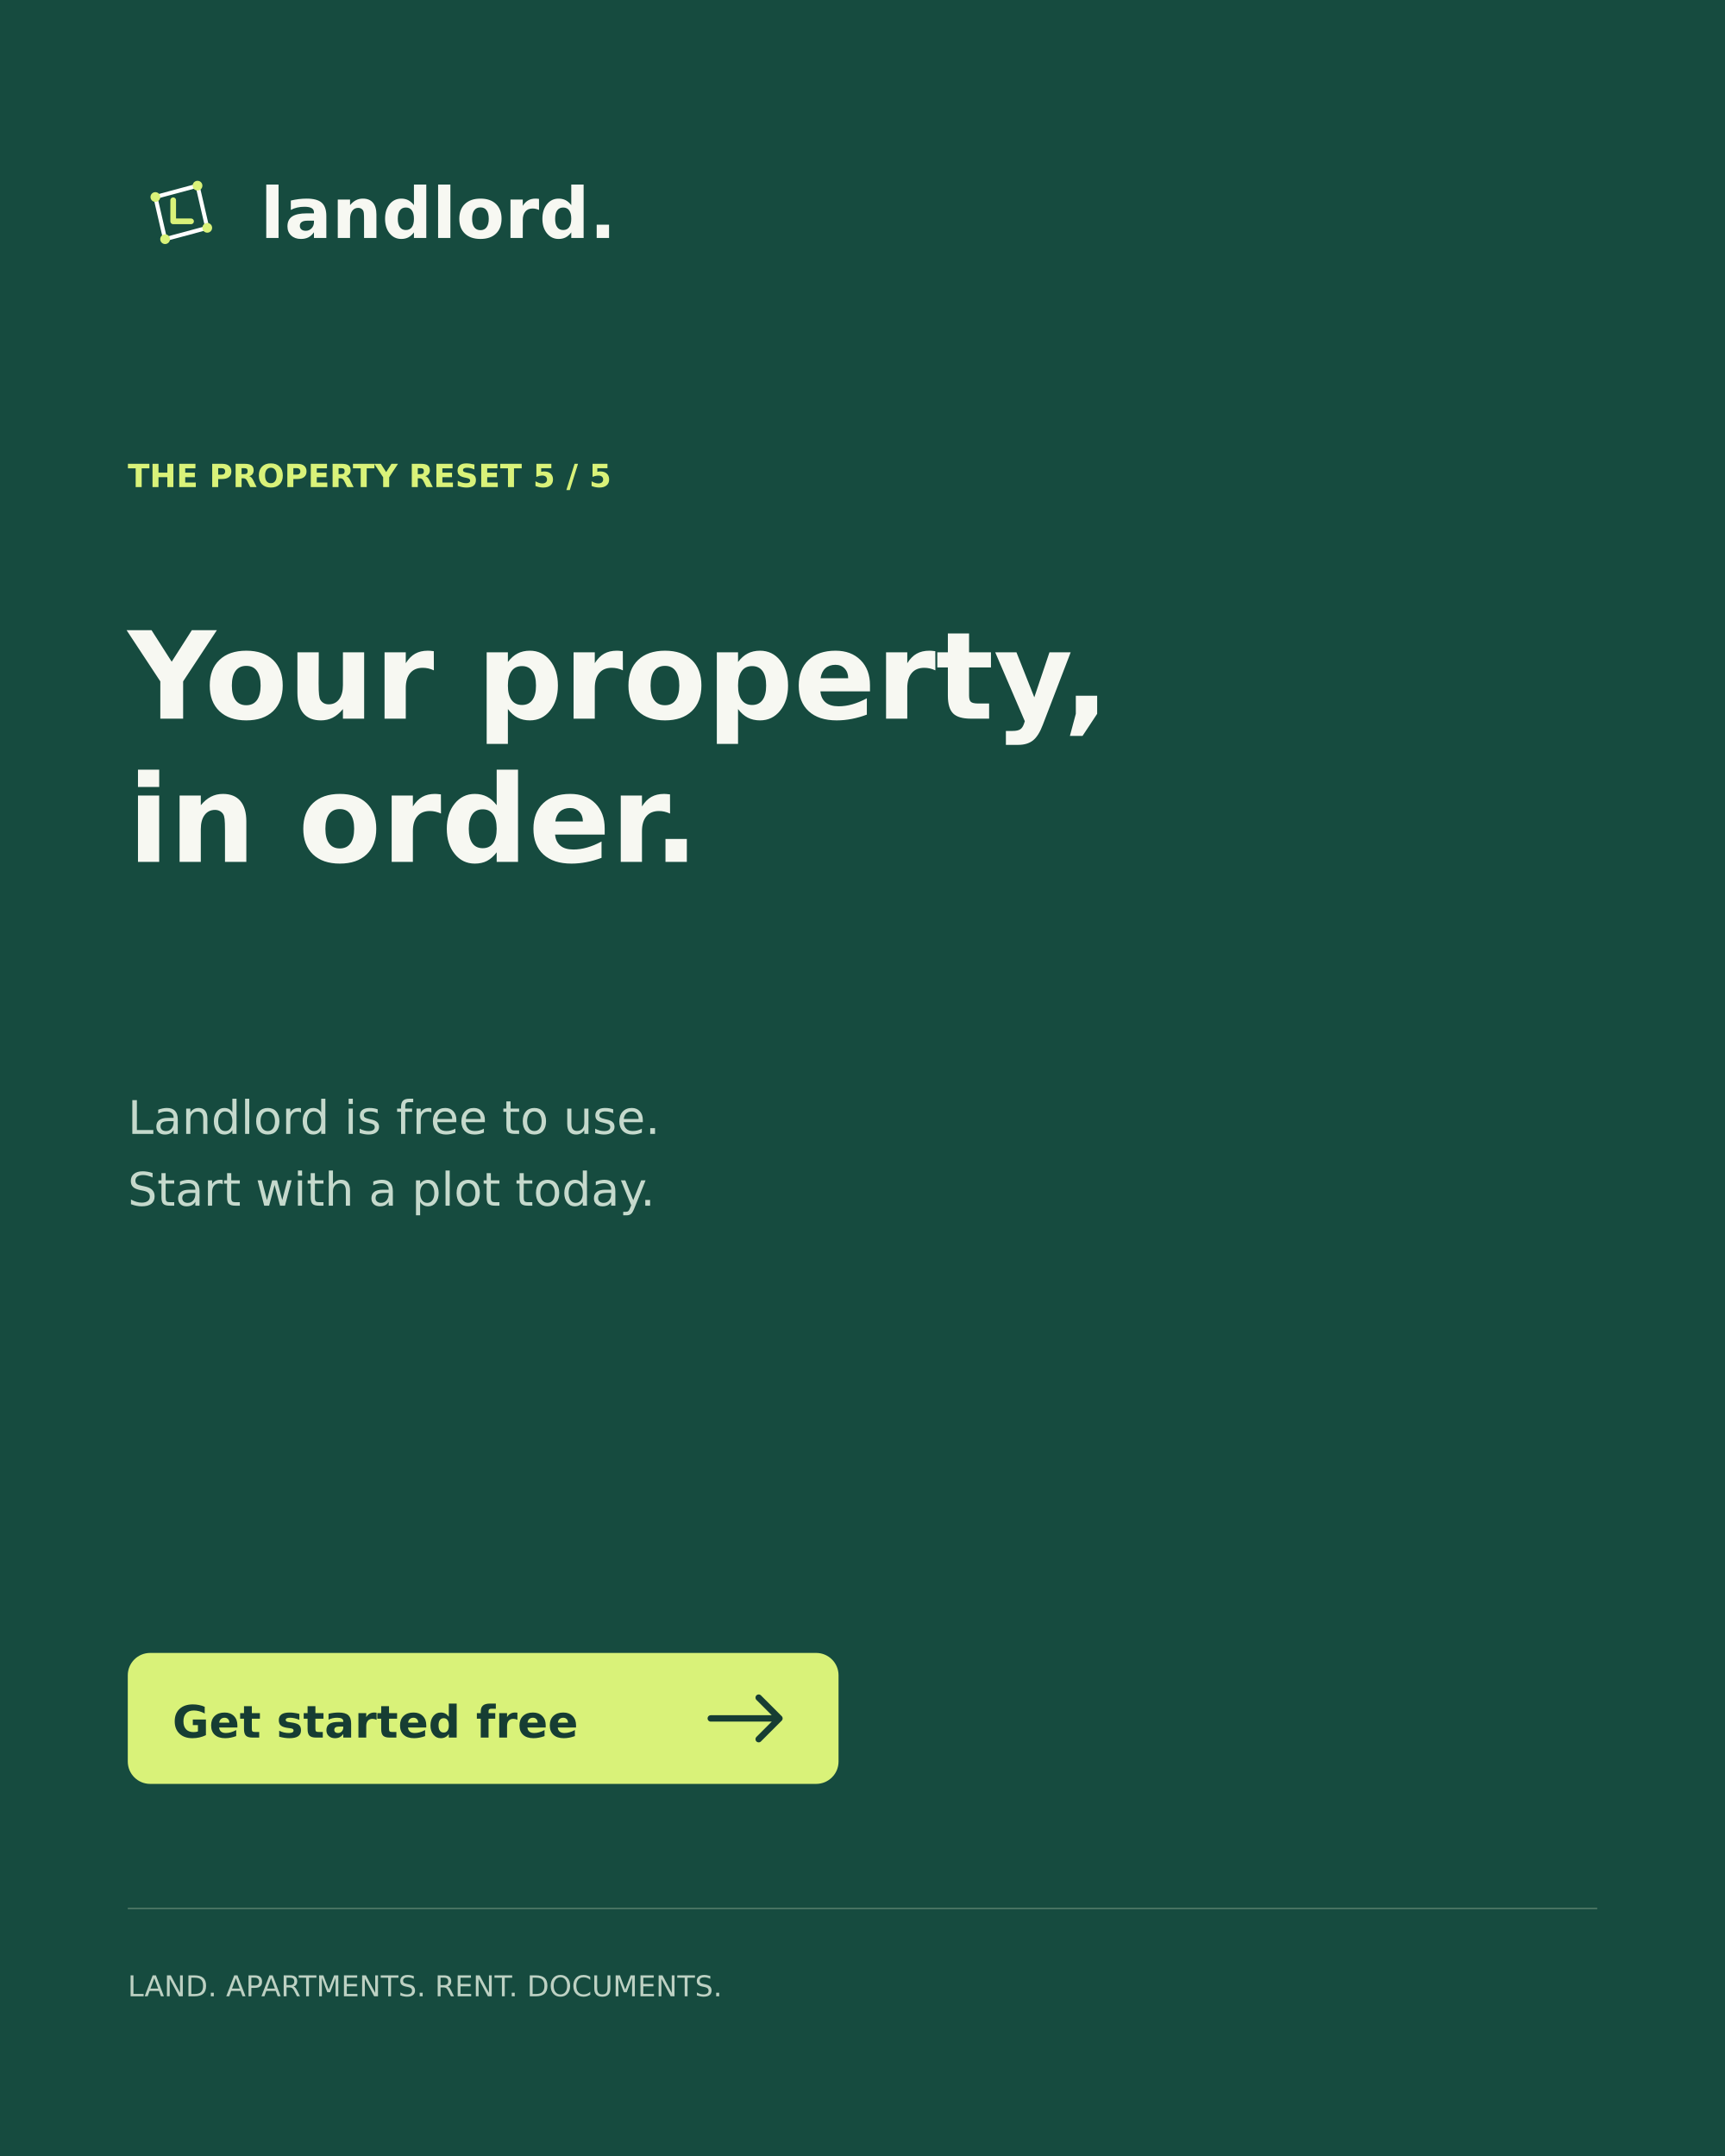
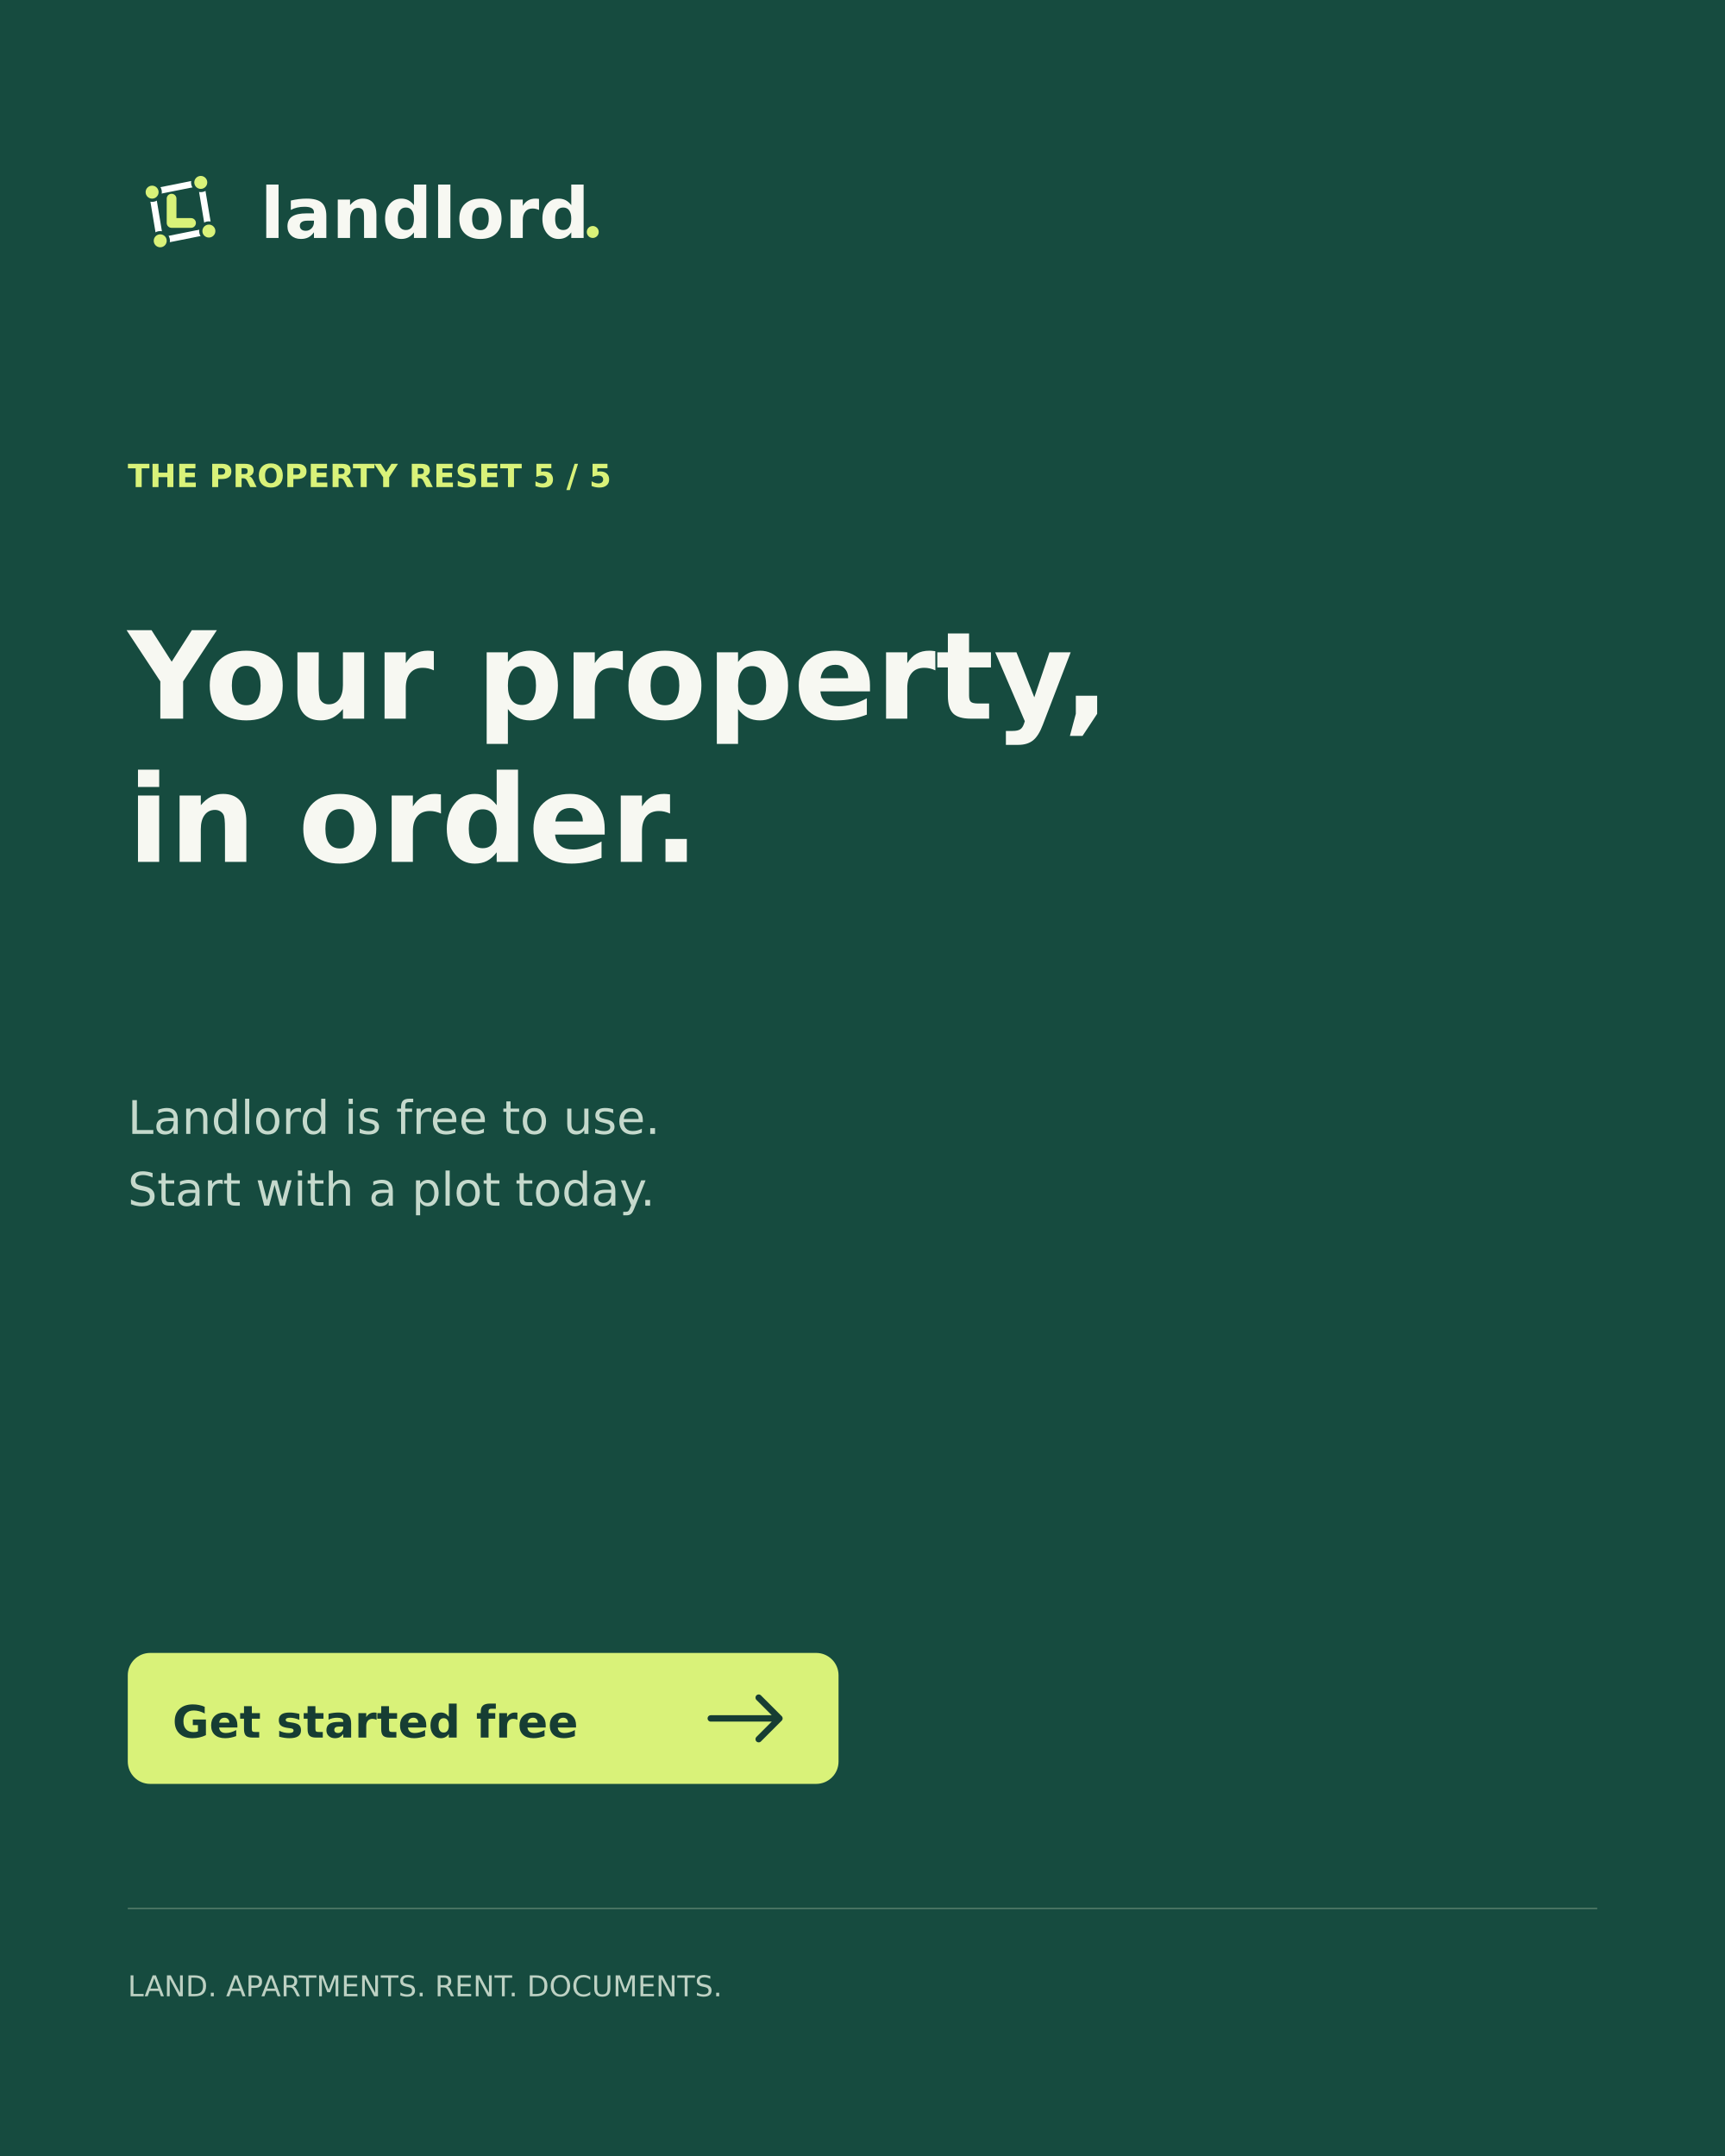
<svg xmlns="http://www.w3.org/2000/svg" width="1080" height="1350" viewBox="0 0 1080 1350">
  <rect width="1080" height="1350" fill="#164B3F" />
  <g transform="translate(80 100) scale(1.015625)">
-     <rect width="64" height="64" rx="17" fill="#164B3F" />
-     <path d="M17 23 43 16 49 42 23 49Z" fill="none" stroke="#fff" stroke-width="2.5" stroke-linejoin="round" />
-     <path d="M28 25v13h11" fill="none" stroke="#D9F279" stroke-width="3.5" stroke-linecap="round" stroke-linejoin="round" />
-     <g fill="#D9F279">
-       <circle cx="17" cy="23" r="3" />
-       <circle cx="43" cy="16" r="3" />
-       <circle cx="49" cy="42" r="3" />
-       <circle cx="23" cy="49" r="3" />
+     <rect width="64" height="64" rx="16" fill="#164B3F" />
+     <path d="M15 20 45 14 50 44 20 50Z" fill="none" stroke="#fff" stroke-width="4" stroke-linejoin="round" />
+     <path d="M27 24v15h12" fill="none" stroke="#D9F279" stroke-width="6" stroke-linecap="round" stroke-linejoin="round" />
+     <g fill="#D9F279" stroke="#164B3F" stroke-width="2">
+       <circle cx="15" cy="20" r="5" />
+       <circle cx="45" cy="14" r="5" />
+       <circle cx="50" cy="44" r="5" />
+       <circle cx="20" cy="50" r="5" />
    </g>
  </g>
-   <text x="163" y="149" font-family="'DejaVu Sans', 'Noto Sans Bengali', sans-serif" font-size="44" fill="#F7F8F2" font-weight="700">landlord.</text>
+   <text x="163" y="149" font-family="'DejaVu Sans', 'Noto Sans Bengali', sans-serif" font-size="44" fill="#F7F8F2" font-weight="700">landlord</text>
+   <circle cx="371.12" cy="145.26" r="3.74" fill="#D9F279" />
  <text x="80" y="305" font-family="'DejaVu Sans', 'Noto Sans Bengali', sans-serif" font-size="20" fill="#D9F279" font-weight="600">THE PROPERTY RESET     5 / 5</text>
  <text x="80" y="450" font-family="'DejaVu Sans', 'Noto Sans Bengali', sans-serif" font-size="76" fill="#F7F8F2" font-weight="600">Your property,</text>
  <text x="80" y="539.68" font-family="'DejaVu Sans', 'Noto Sans Bengali', sans-serif" font-size="76" fill="#F7F8F2" font-weight="600">in order.</text>
  <text x="80" y="710" font-family="'DejaVu Sans', 'Noto Sans Bengali', sans-serif" font-size="29" fill="#C5D9CC" font-weight="400">Landlord is free to use.</text>
  <text x="80" y="754.95" font-family="'DejaVu Sans', 'Noto Sans Bengali', sans-serif" font-size="29" fill="#C5D9CC" font-weight="400">Start with a plot today.</text>
  <rect x="80" y="1035" width="445" height="82" rx="14" fill="#D9F279" />
  <text x="108" y="1088" font-family="'DejaVu Sans', 'Noto Sans Bengali', sans-serif" font-size="28" fill="#163D33" font-weight="600">Get started free</text>
  <path d="M445 1076h43m-13-13 13 13-13 13" fill="none" stroke="#163D33" stroke-width="4" stroke-linecap="round" stroke-linejoin="round" />
  <path d="M80 1195H1000" stroke="#4B7563" />
  <text x="80" y="1250" font-family="'DejaVu Sans', 'Noto Sans Bengali', sans-serif" font-size="18" fill="#BDD1C3" font-weight="400">LAND. APARTMENTS. RENT. DOCUMENTS.</text>
</svg>
